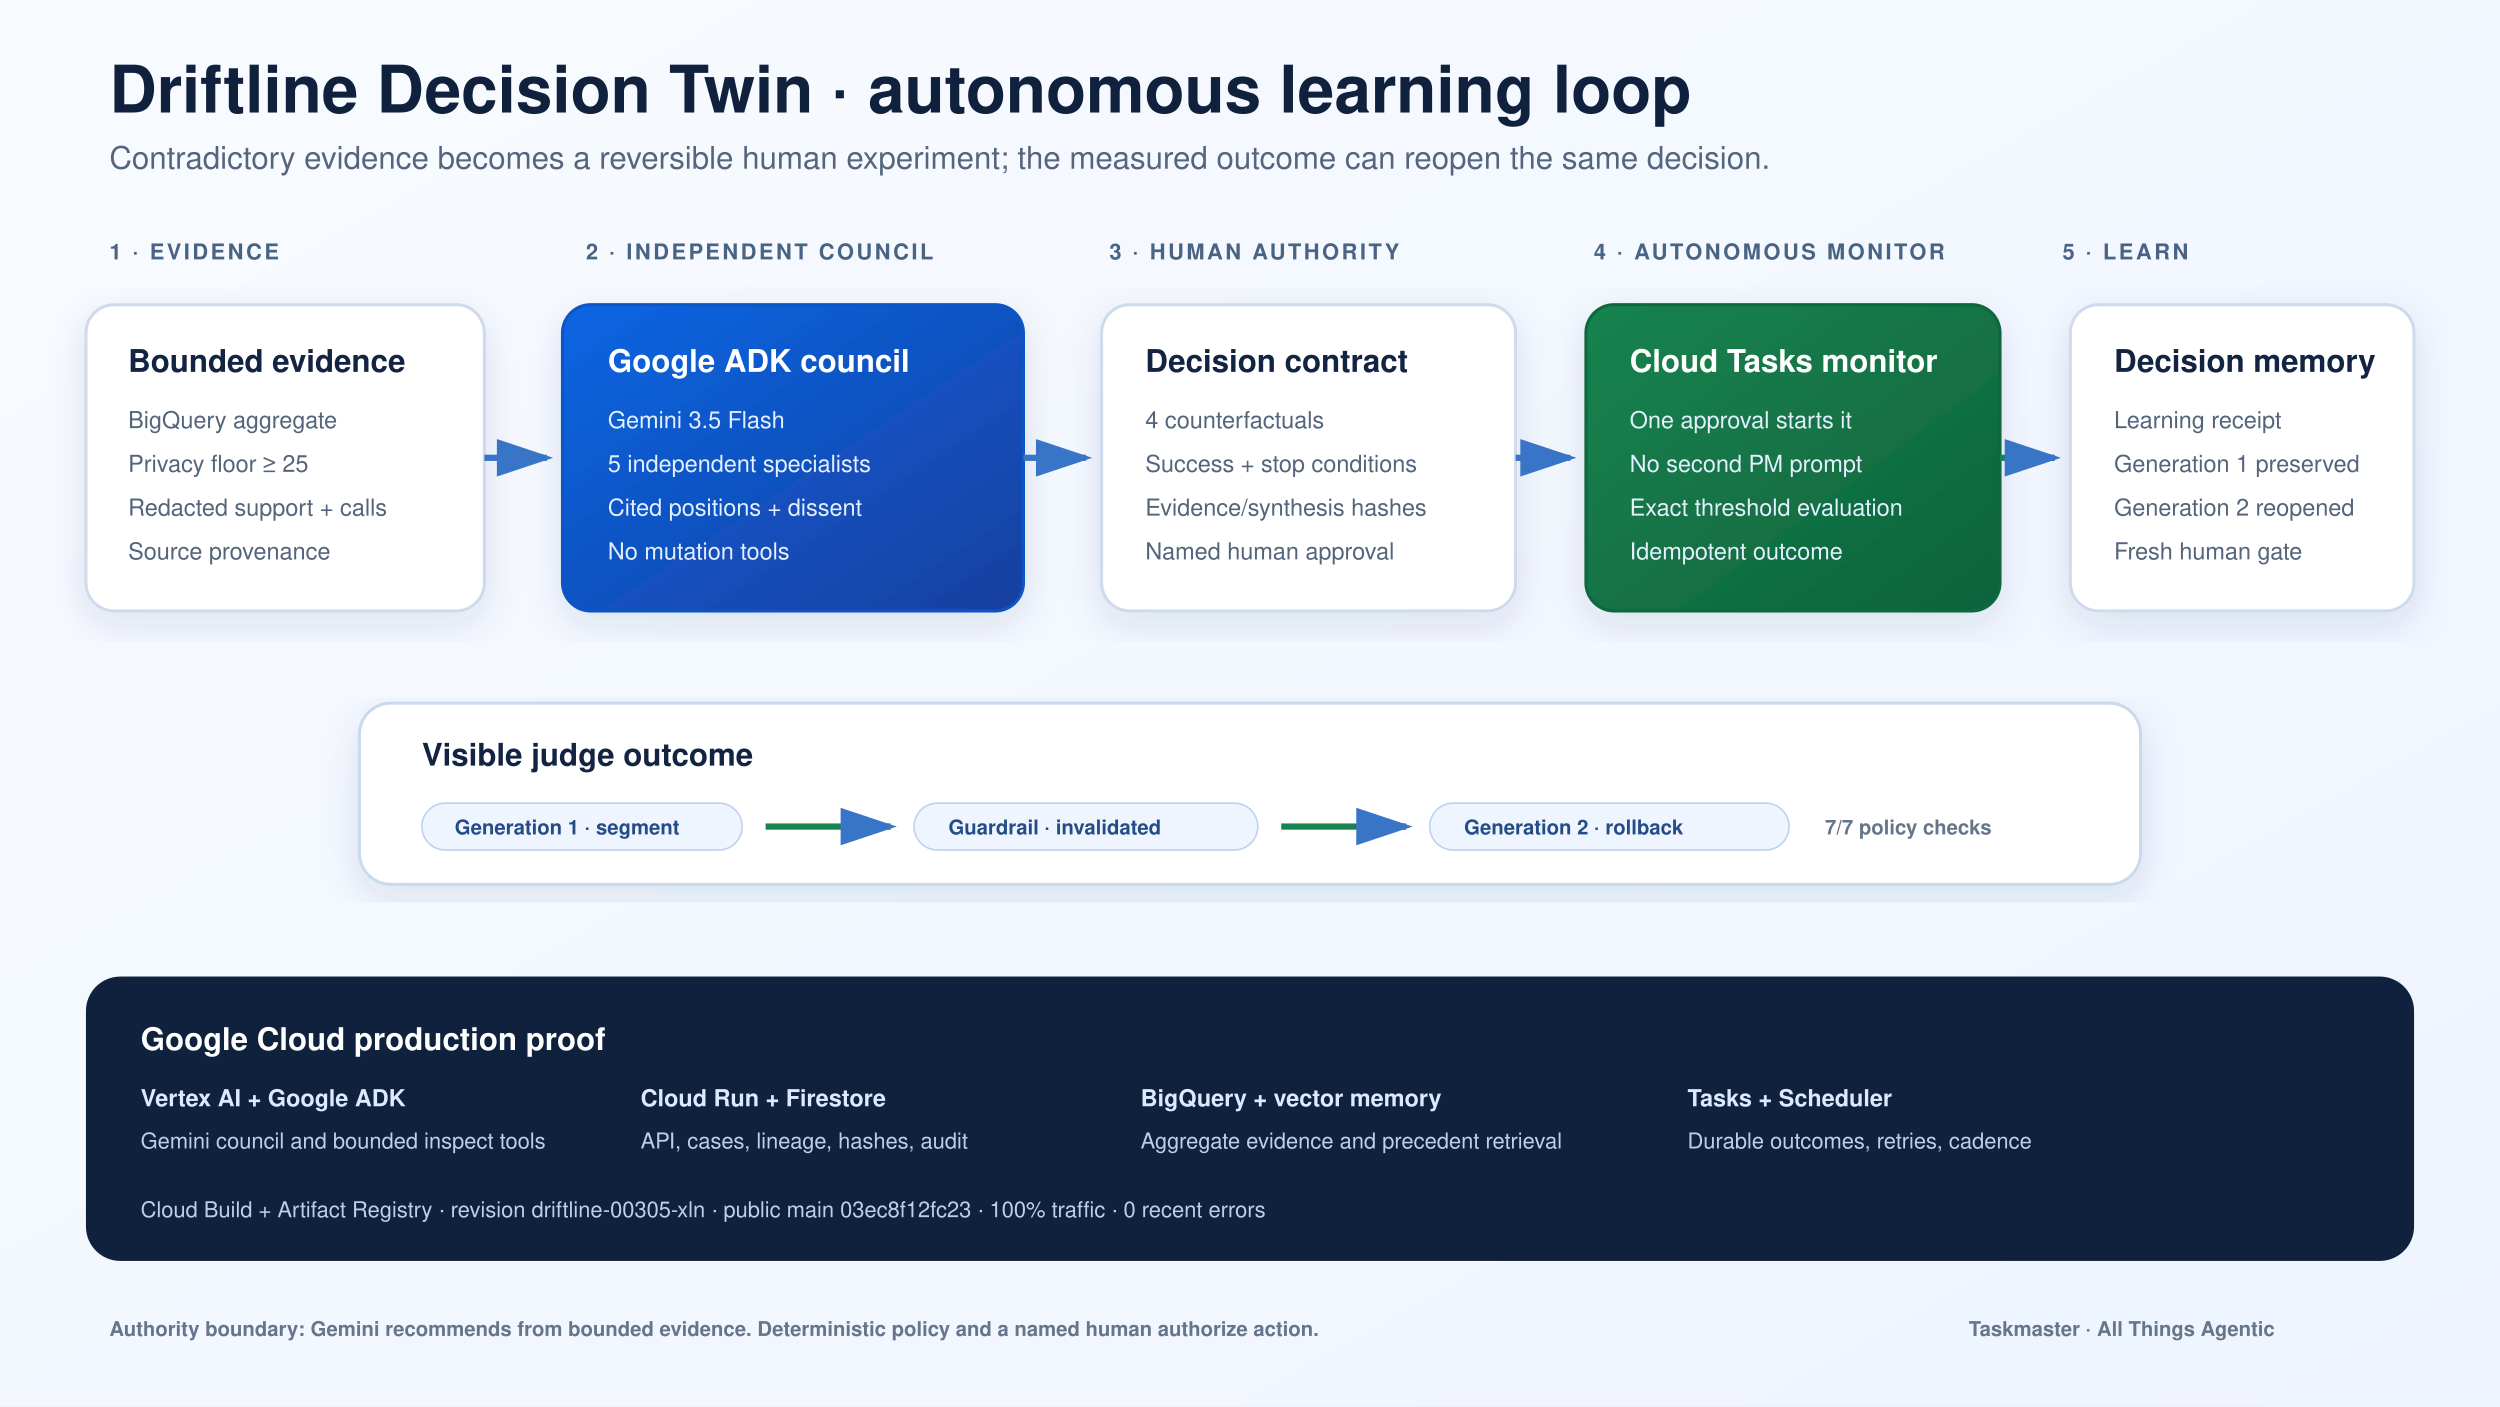
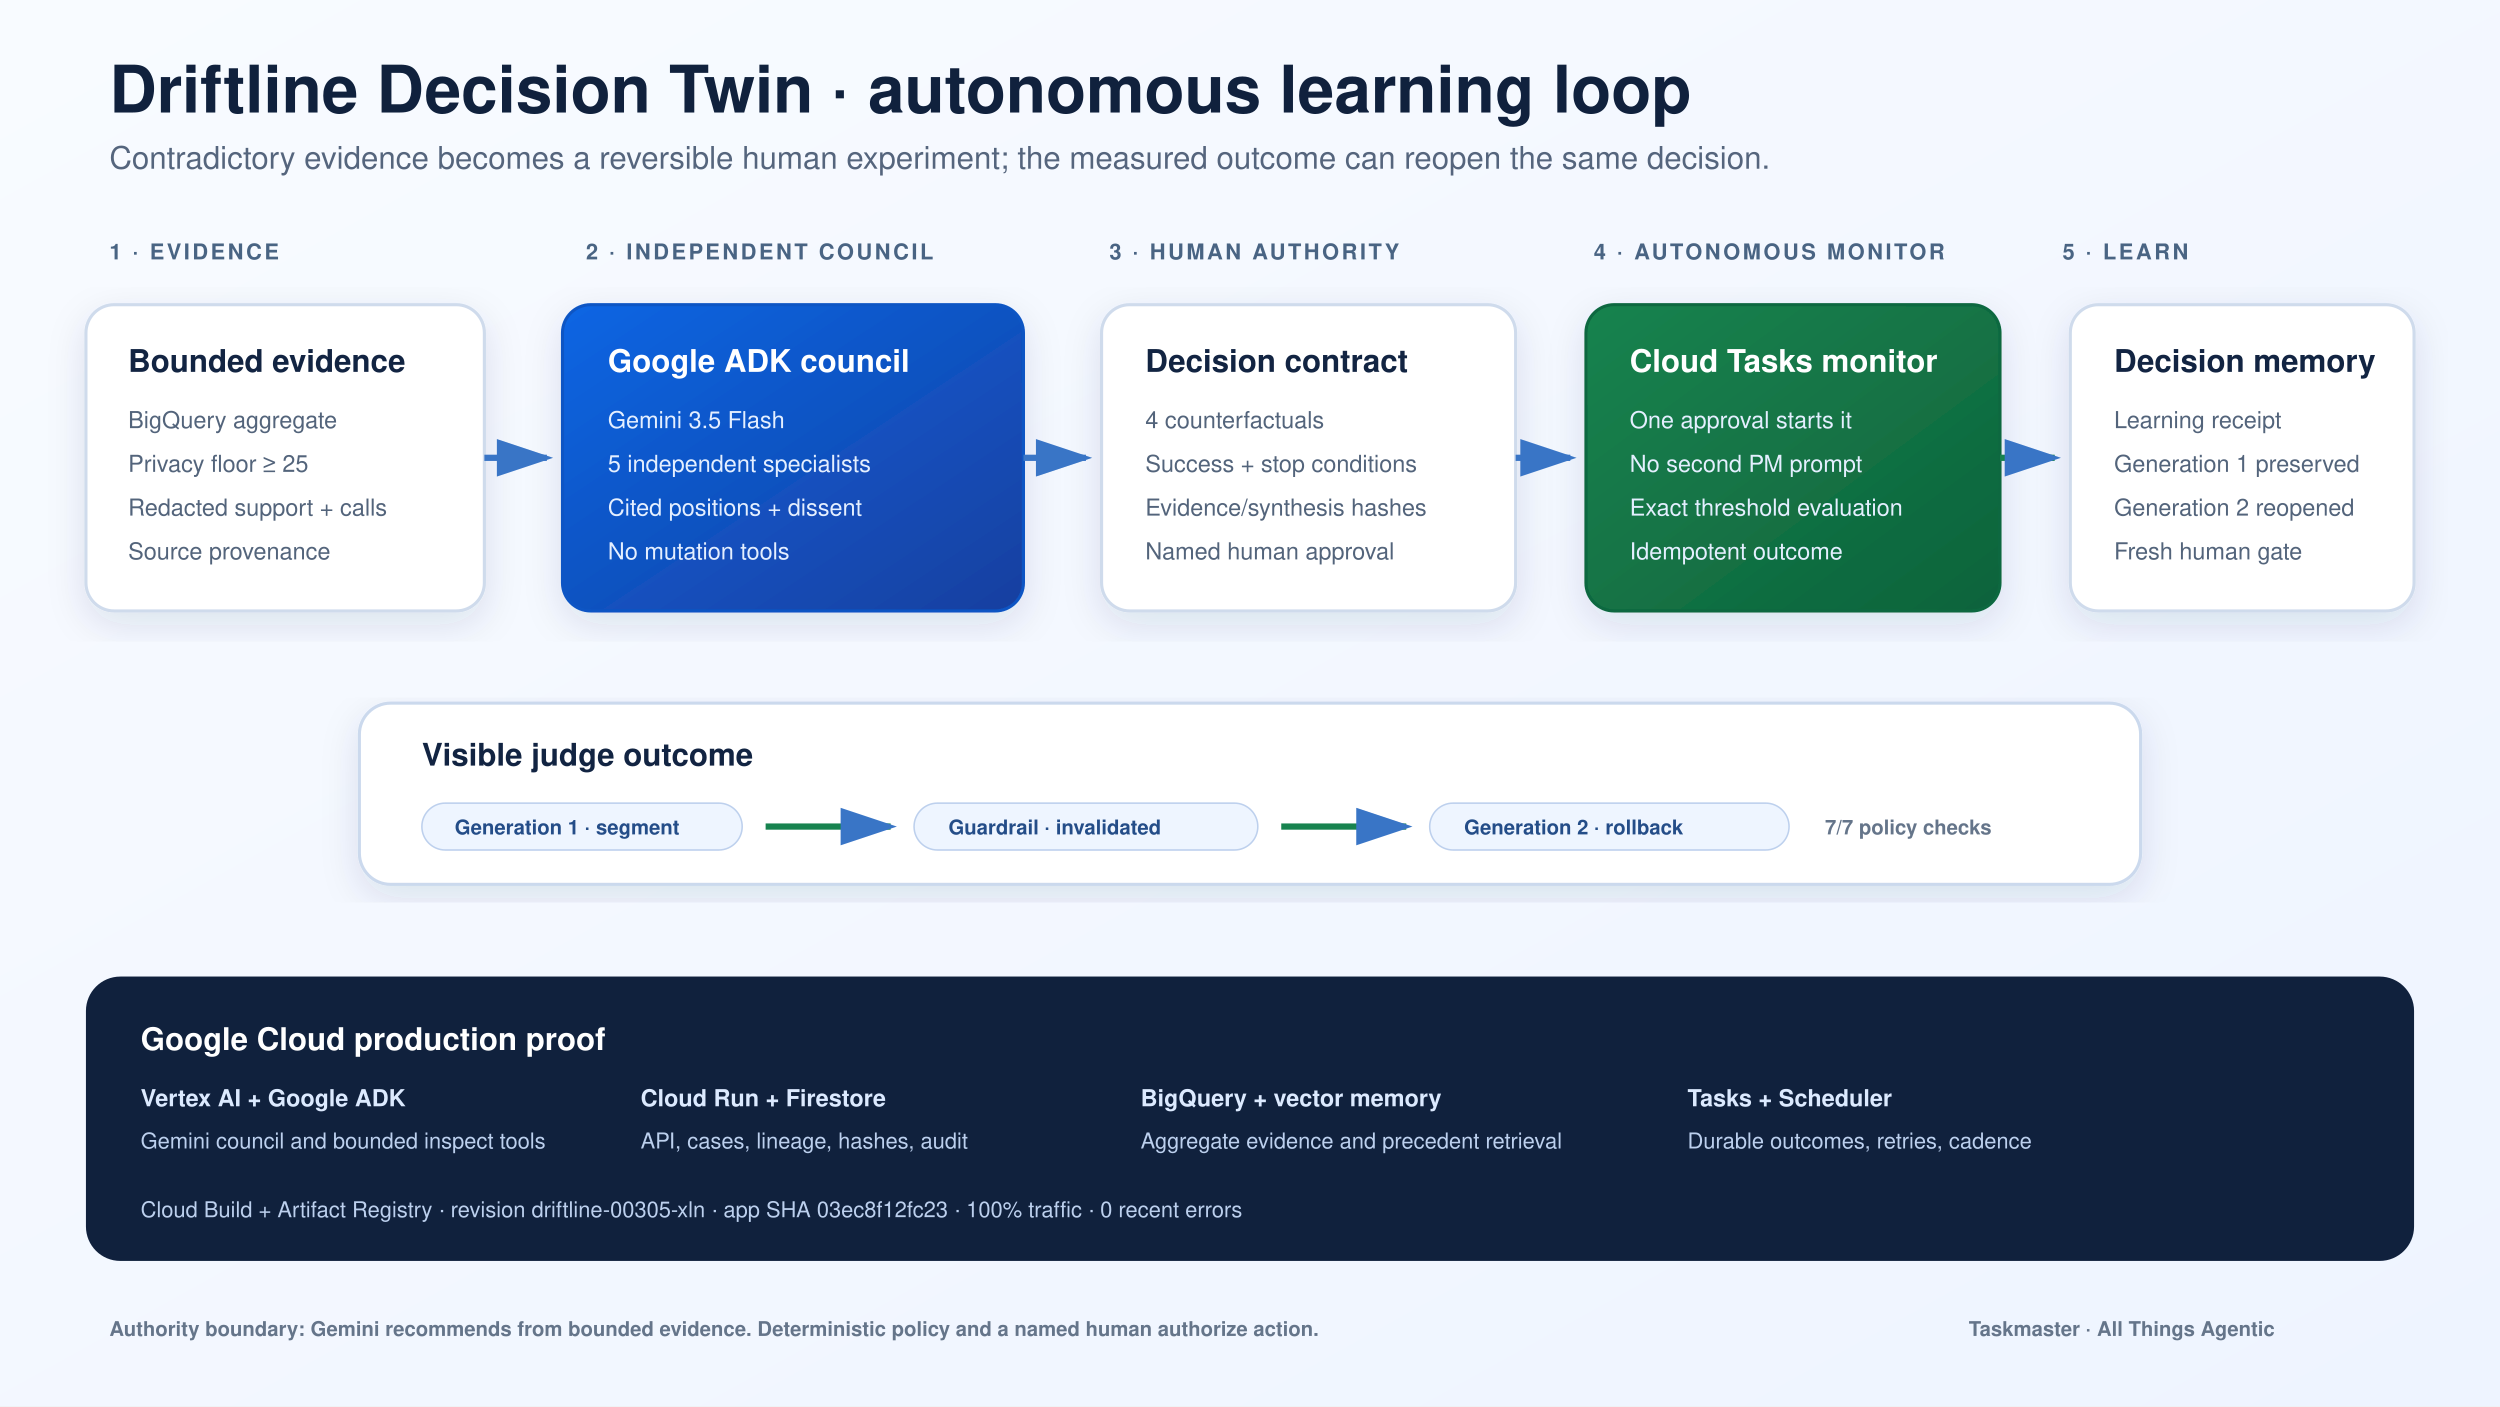
<svg xmlns="http://www.w3.org/2000/svg" width="1600" height="900" viewBox="0 0 1600 900">
  <defs>
    <linearGradient id="bg" x1="0" y1="0" x2="1" y2="1">
      <stop stop-color="#f8fbff" />
      <stop offset="1" stop-color="#eef4ff" />
    </linearGradient>
    <linearGradient id="blue" x1="0" y1="0" x2="1" y2="1">
      <stop stop-color="#0b66e4" />
      <stop offset="1" stop-color="#173f9f" />
    </linearGradient>
    <linearGradient id="green" x1="0" y1="0" x2="1" y2="1">
      <stop stop-color="#17834f" />
      <stop offset="1" stop-color="#0e633b" />
    </linearGradient>
    <filter id="shadow">
      <feDropShadow dx="0" dy="8" stdDeviation="12" flood-color="#17335c" flood-opacity=".11" />
    </filter>
    <marker id="arrow" markerWidth="10" markerHeight="10" refX="8" refY="3" orient="auto">
      <path d="M0,0 L0,6 L9,3 z" fill="#3975c6" />
    </marker>
    <style>
      .title,.sub,.lane,.h,.b,.tiny,.coreh,.coreb,.pillt,.proof,.proof2{font-family:Helvetica,Arial,sans-serif}
      .title{font-size:42px;font-weight:700;fill:#10213d}.sub{font-size:20px;font-weight:400;fill:#55657d}.lane{font-size:14px;font-weight:700;letter-spacing:1.6px;fill:#496483}
      .h{font-size:20px;font-weight:700;fill:#122442}.b{font-size:15px;font-weight:400;fill:#53647b}.tiny{font-size:13px;font-weight:600;fill:#65758a}
      .box{fill:#fff;stroke:#cfdbec;stroke-width:2;filter:url(#shadow)}.core{fill:url(#blue);stroke:#0b55c4;stroke-width:2;filter:url(#shadow)}
      .outcome{fill:url(#green);stroke:#0d6840;stroke-width:2;filter:url(#shadow)}.coreh{font-size:20px;font-weight:700;fill:#fff}.coreb{font-size:15px;font-weight:400;fill:#e4efff}
      .line{stroke:#3975c6;stroke-width:4;fill:none;marker-end:url(#arrow)}.loop{stroke:#17834f;stroke-width:4;fill:none;marker-end:url(#arrow)}
      .pill{fill:#eef5ff;stroke:#bdd0ed}.pillt{font-size:13px;font-weight:700;fill:#244d88}.proof{font-size:15px;font-weight:700;fill:#dceaff}.proof2{font-size:14px;font-weight:400;fill:#bcd0ee}
    </style>
  </defs>
  <rect width="1600" height="900" fill="url(#bg)" />
  <text x="70" y="72" class="title">Driftline Decision Twin · autonomous learning loop</text>
  <text x="70" y="108" class="sub">Contradictory evidence becomes a reversible human experiment; the measured outcome can reopen the same decision.</text>
  <text x="70" y="166" class="lane">1 · EVIDENCE</text>
  <text x="375" y="166" class="lane">2 · INDEPENDENT COUNCIL</text>
  <text x="710" y="166" class="lane">3 · HUMAN AUTHORITY</text>
  <text x="1020" y="166" class="lane">4 · AUTONOMOUS MONITOR</text>
  <text x="1320" y="166" class="lane">5 · LEARN</text>
  <rect x="55" y="195" width="255" height="196" rx="18" class="box" />
  <text x="82" y="238" class="h">Bounded evidence</text>
  <text x="82" y="274" class="b">BigQuery aggregate</text>
  <text x="82" y="302" class="b">Privacy floor ≥ 25</text>
  <text x="82" y="330" class="b">Redacted support + calls</text>
  <text x="82" y="358" class="b">Source provenance</text>
  <rect x="360" y="195" width="295" height="196" rx="18" class="core" />
  <text x="389" y="238" class="coreh">Google ADK council</text>
  <text x="389" y="274" class="coreb">Gemini 3.5 Flash</text>
  <text x="389" y="302" class="coreb">5 independent specialists</text>
  <text x="389" y="330" class="coreb">Cited positions + dissent</text>
  <text x="389" y="358" class="coreb">No mutation tools</text>
  <rect x="705" y="195" width="265" height="196" rx="18" class="box" />
  <text x="733" y="238" class="h">Decision contract</text>
  <text x="733" y="274" class="b">4 counterfactuals</text>
  <text x="733" y="302" class="b">Success + stop conditions</text>
  <text x="733" y="330" class="b">Evidence/synthesis hashes</text>
  <text x="733" y="358" class="b">Named human approval</text>
  <rect x="1015" y="195" width="265" height="196" rx="18" class="outcome" />
  <text x="1043" y="238" class="coreh">Cloud Tasks monitor</text>
  <text x="1043" y="274" class="coreb">One approval starts it</text>
  <text x="1043" y="302" class="coreb">No second PM prompt</text>
  <text x="1043" y="330" class="coreb">Exact threshold evaluation</text>
  <text x="1043" y="358" class="coreb">Idempotent outcome</text>
  <rect x="1325" y="195" width="220" height="196" rx="18" class="box" />
  <text x="1353" y="238" class="h">Decision memory</text>
  <text x="1353" y="274" class="b">Learning receipt</text>
  <text x="1353" y="302" class="b">Generation 1 preserved</text>
  <text x="1353" y="330" class="b">Generation 2 reopened</text>
  <text x="1353" y="358" class="b">Fresh human gate</text>
  <path d="M310 293 H350" class="line" />
  <path d="M655 293 H695" class="line" />
  <path d="M970 293 H1005" class="line" />
  <path d="M1280 293 H1315" class="loop" />
  <rect x="230" y="450" width="1140" height="116" rx="20" fill="#ffffff" stroke="#cbd9ed" stroke-width="2" filter="url(#shadow)" />
  <text x="270" y="490" class="h">Visible judge outcome</text>
  <rect x="270" y="514" width="205" height="30" rx="15" class="pill" />
  <text x="291" y="534" class="pillt">Generation 1 · segment</text>
  <path d="M490 529 H570" class="loop" />
  <rect x="585" y="514" width="220" height="30" rx="15" class="pill" />
  <text x="607" y="534" class="pillt">Guardrail · invalidated</text>
  <path d="M820 529 H900" class="loop" />
  <rect x="915" y="514" width="230" height="30" rx="15" class="pill" />
  <text x="937" y="534" class="pillt">Generation 2 · rollback</text>
  <text x="1168" y="534" class="tiny">7/7 policy checks</text>
  <rect x="55" y="625" width="1490" height="182" rx="22" fill="#10213d" />
  <text x="90" y="672" class="coreh">Google Cloud production proof</text>
  <text x="90" y="708" class="proof">Vertex AI + Google ADK</text>
  <text x="90" y="735" class="proof2">Gemini council and bounded inspect tools</text>
  <text x="410" y="708" class="proof">Cloud Run + Firestore</text>
  <text x="410" y="735" class="proof2">API, cases, lineage, hashes, audit</text>
  <text x="730" y="708" class="proof">BigQuery + vector memory</text>
  <text x="730" y="735" class="proof2">Aggregate evidence and precedent retrieval</text>
  <text x="1080" y="708" class="proof">Tasks + Scheduler</text>
  <text x="1080" y="735" class="proof2">Durable outcomes, retries, cadence</text>
-   <text x="90" y="779" class="proof2">Cloud Build + Artifact Registry · revision driftline-00305-xln · public main 03ec8f12fc23 · 100% traffic · 0 recent errors</text>
+   <text x="90" y="779" class="proof2">Cloud Build + Artifact Registry · revision driftline-00305-xln · app SHA 03ec8f12fc23 · 100% traffic · 0 recent errors</text>
  <text x="70" y="855" class="tiny">Authority boundary: Gemini recommends from bounded evidence. Deterministic policy and a named human authorize action.</text>
  <text x="1260" y="855" class="tiny">Taskmaster · All Things Agentic</text>
</svg>
